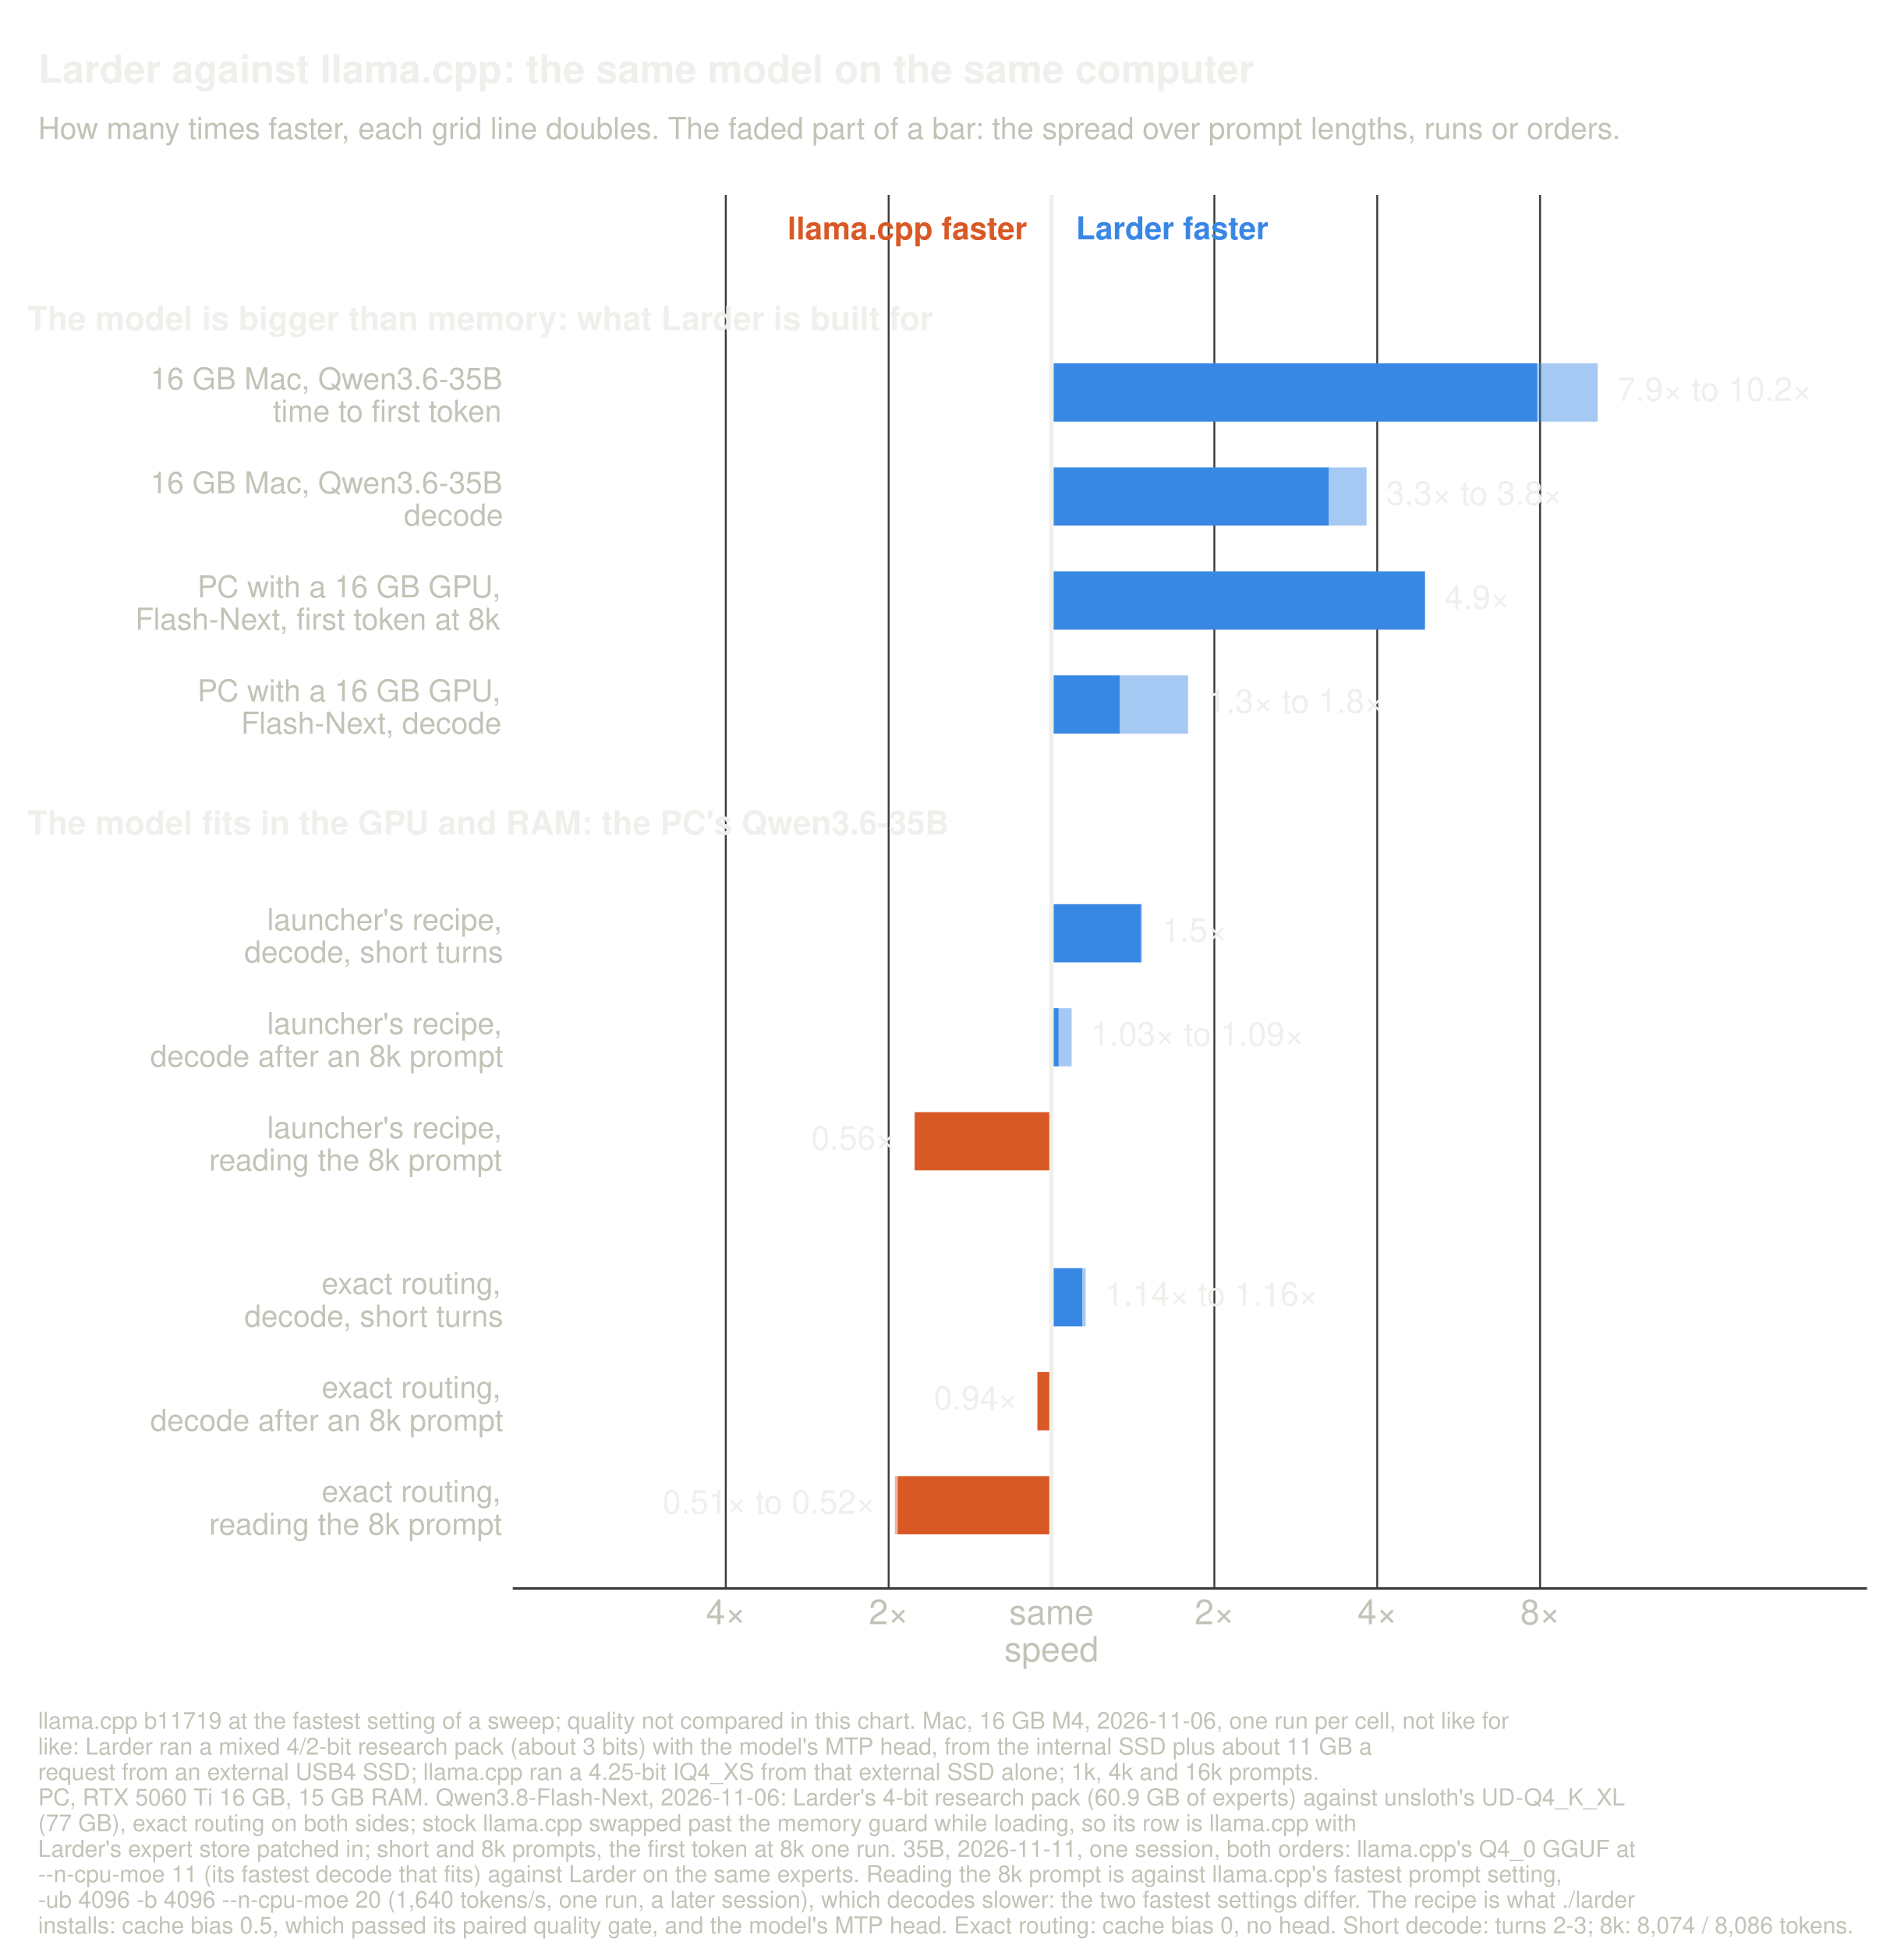
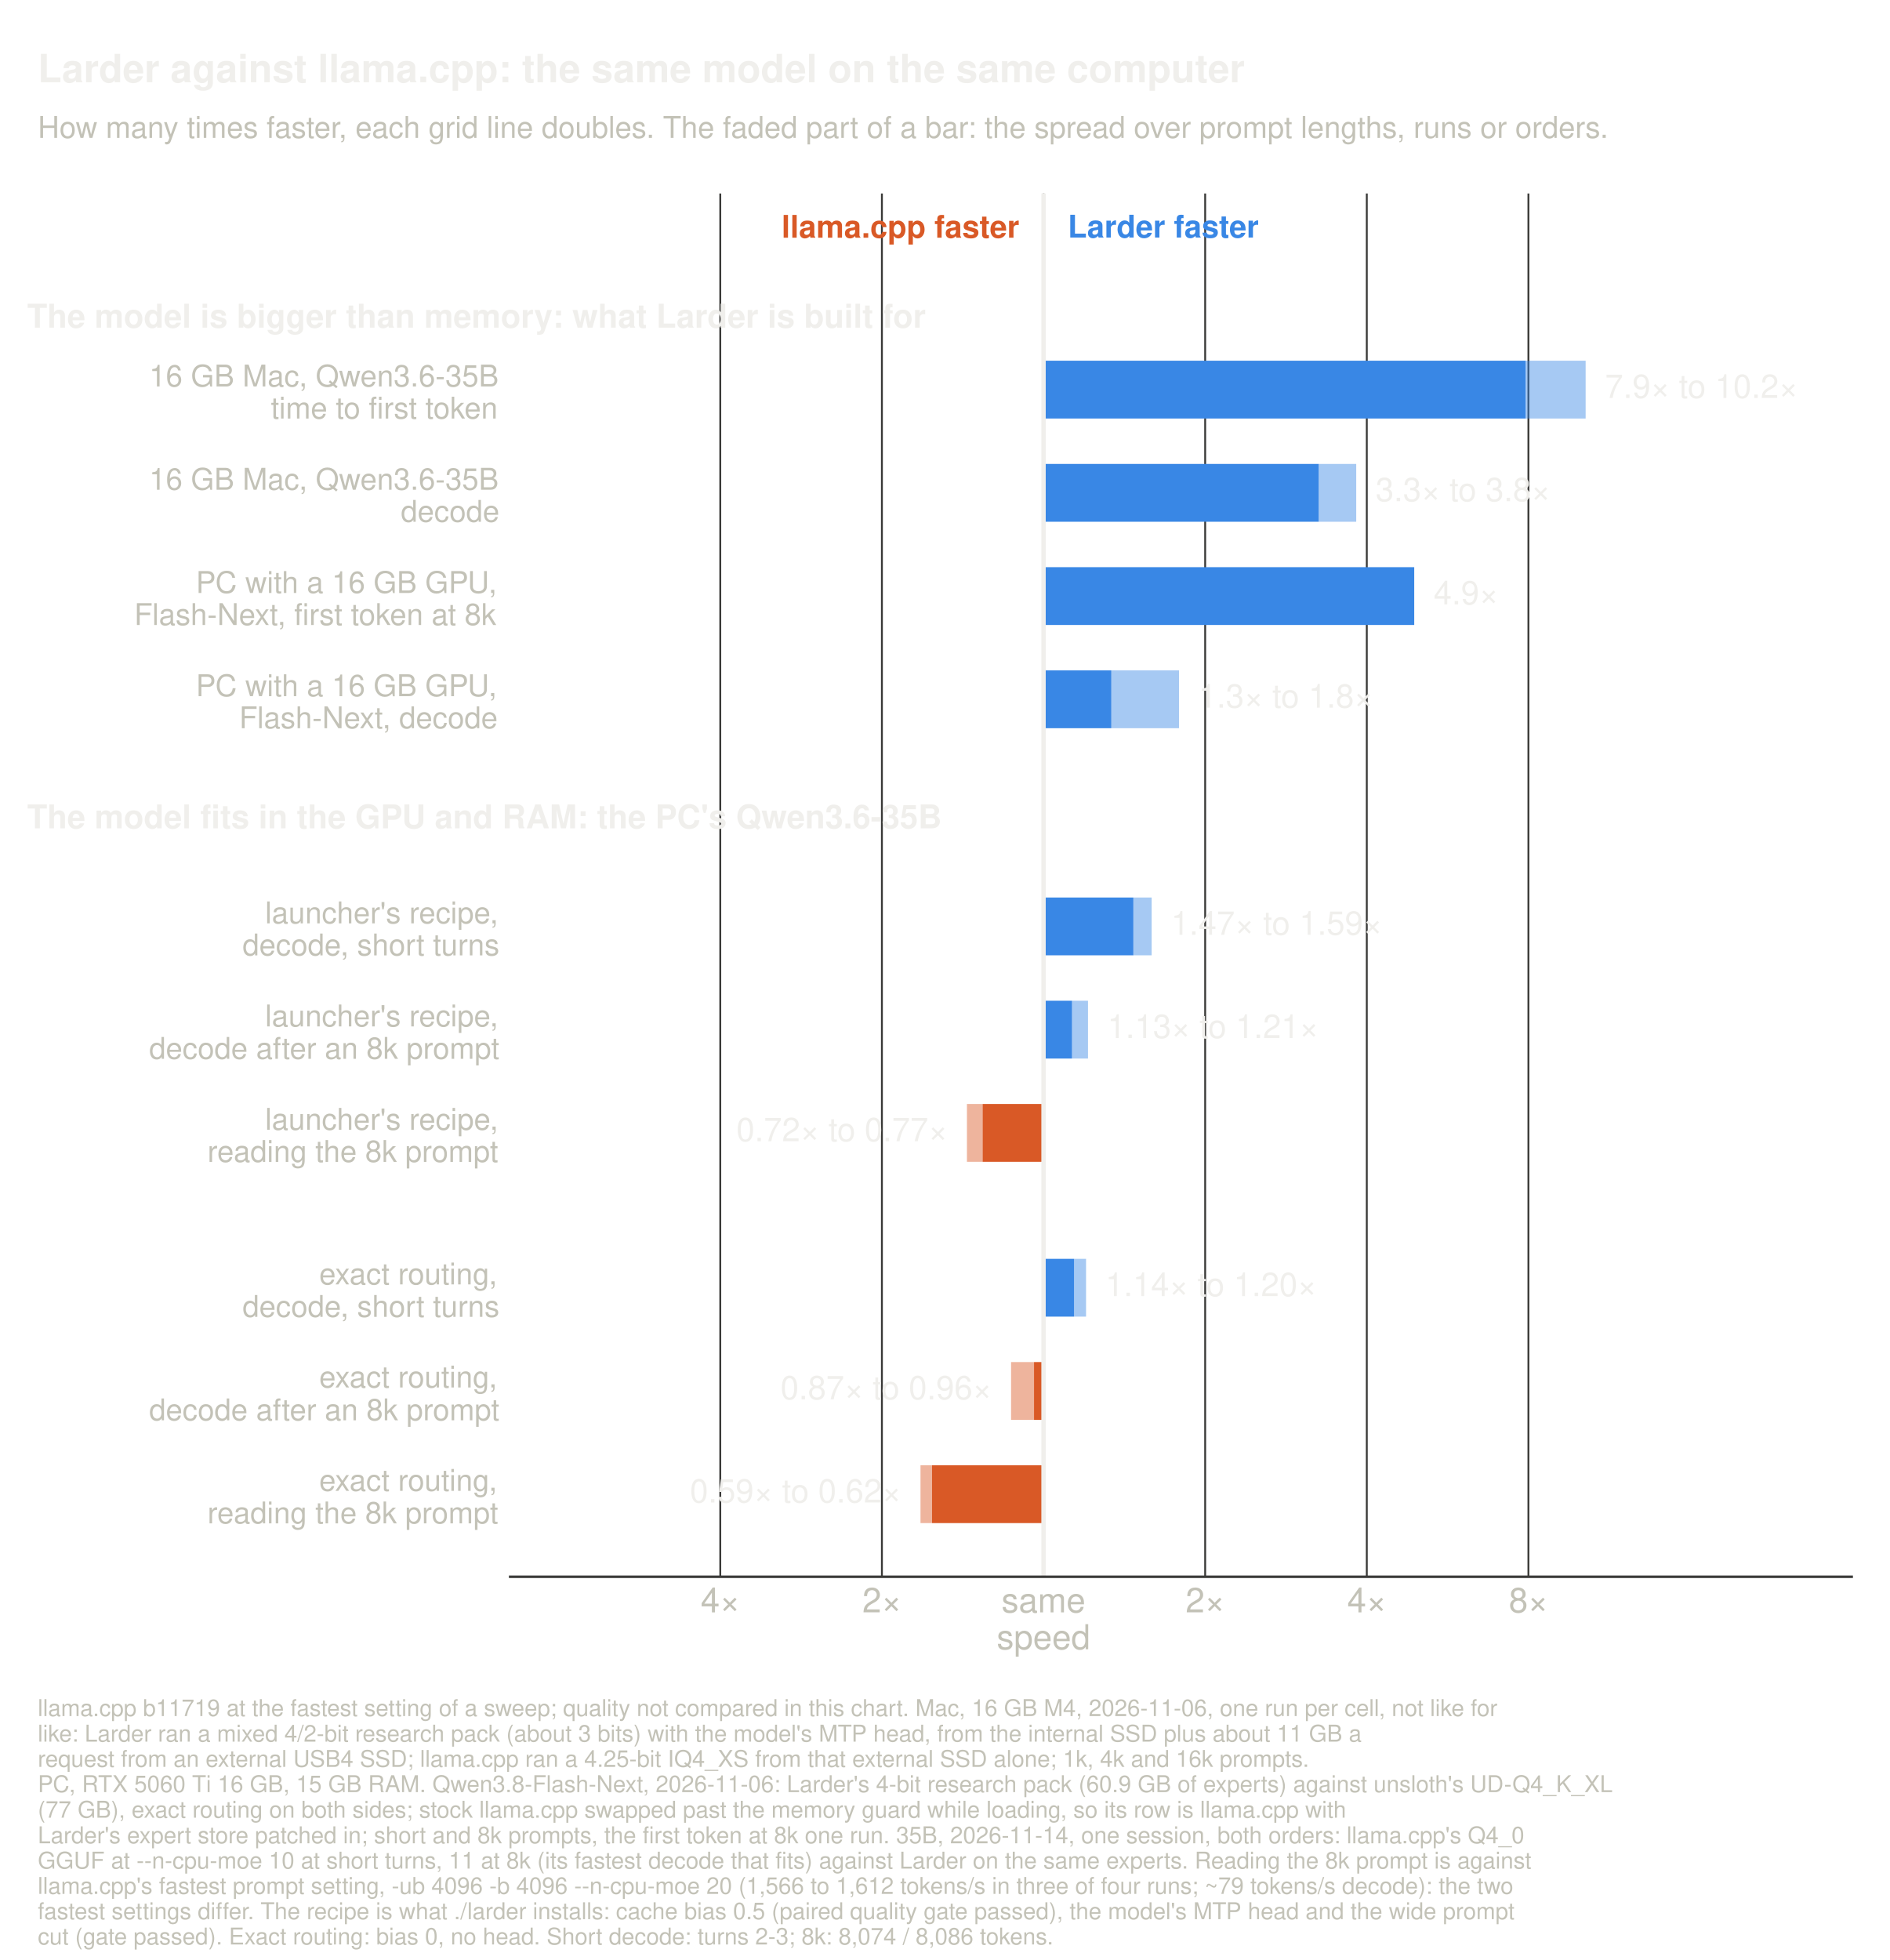
- <svg xmlns="http://www.w3.org/2000/svg" width="604.8pt" height="619.2pt" viewBox="0 0 604.8 619.2" version="1.1">
+ <svg xmlns="http://www.w3.org/2000/svg" width="604.8pt" height="627.3pt" viewBox="0 0 604.8 627.3" version="1.1">
  <defs>
    <style type="text/css">*{stroke-linejoin: round; stroke-linecap: butt}</style>
  </defs>
  <g id="figure_1">
    <g id="patch_1">
      <path d="M 0 619.2  L 604.8 619.2  L 604.8 0  L 0 0  L 0 619.2  z " style="fill: none; opacity: 0" />
    </g>
    <g id="axes_1">
      <g id="patch_2">
        <path d="M 163.296 504.648  L 592.704 504.648  L 592.704 61.92  L 163.296 61.92  L 163.296 504.648  z " style="fill: none" />
      </g>
      <g id="matplotlib.axis_1">
        <g id="xtick_1">
          <g id="line2d_1">
            <path d="M 230.553 504.648  L 230.553 61.92  " clip-path="url(#pccfe65af7b)" style="fill: none; stroke: #3a3a38; stroke-width: 0.6; stroke-linecap: square" />
          </g>
          <g id="line2d_2" />
          <g id="text_1">
            <text style="font-size: 11px; font-family: 'Helvetica', 'Arial', 'DejaVu Sans', sans-serif; text-anchor: middle; fill: #c3c2b7" x="230.553" y="516.039" transform="rotate(-0 230.5527 516.0388)">4×</text>
          </g>
        </g>
        <g id="xtick_2">
          <g id="line2d_3">
            <path d="M 282.289 504.648  L 282.289 61.92  " clip-path="url(#pccfe65af7b)" style="fill: none; stroke: #3a3a38; stroke-width: 0.6; stroke-linecap: square" />
          </g>
          <g id="line2d_4" />
          <g id="text_2">
            <text style="font-size: 11px; font-family: 'Helvetica', 'Arial', 'DejaVu Sans', sans-serif; text-anchor: middle; fill: #c3c2b7" x="282.289" y="516.039" transform="rotate(-0 282.2886 516.0388)">2×</text>
          </g>
        </g>
        <g id="xtick_3">
          <g id="line2d_5">
            <path d="M 334.024 504.648  L 334.024 61.92  " clip-path="url(#pccfe65af7b)" style="fill: none; stroke: #3a3a38; stroke-width: 0.6; stroke-linecap: square" />
          </g>
          <g id="line2d_6" />
          <g id="text_3">
            <text style="font-size: 11px; font-family: 'Helvetica', 'Arial', 'DejaVu Sans', sans-serif; fill: #c3c2b7" transform="translate(320.5761 516.0388)">same</text>
            <text style="font-size: 11px; font-family: 'Helvetica', 'Arial', 'DejaVu Sans', sans-serif; fill: #c3c2b7" transform="translate(319.0404 527.8315)">speed</text>
          </g>
        </g>
        <g id="xtick_4">
          <g id="line2d_7">
            <path d="M 385.76 504.648  L 385.76 61.92  " clip-path="url(#pccfe65af7b)" style="fill: none; stroke: #3a3a38; stroke-width: 0.6; stroke-linecap: square" />
          </g>
          <g id="line2d_8" />
          <g id="text_4">
            <text style="font-size: 11px; font-family: 'Helvetica', 'Arial', 'DejaVu Sans', sans-serif; text-anchor: middle; fill: #c3c2b7" x="385.76" y="516.039" transform="rotate(-0 385.7604 516.0388)">2×</text>
          </g>
        </g>
        <g id="xtick_5">
          <g id="line2d_9">
            <path d="M 437.496 504.648  L 437.496 61.92  " clip-path="url(#pccfe65af7b)" style="fill: none; stroke: #3a3a38; stroke-width: 0.6; stroke-linecap: square" />
          </g>
          <g id="line2d_10" />
          <g id="text_5">
            <text style="font-size: 11px; font-family: 'Helvetica', 'Arial', 'DejaVu Sans', sans-serif; text-anchor: middle; fill: #c3c2b7" x="437.496" y="516.039" transform="rotate(-0 437.4963 516.0388)">4×</text>
          </g>
        </g>
        <g id="xtick_6">
          <g id="line2d_11">
            <path d="M 489.232 504.648  L 489.232 61.92  " clip-path="url(#pccfe65af7b)" style="fill: none; stroke: #3a3a38; stroke-width: 0.6; stroke-linecap: square" />
          </g>
          <g id="line2d_12" />
          <g id="text_6">
            <text style="font-size: 11px; font-family: 'Helvetica', 'Arial', 'DejaVu Sans', sans-serif; text-anchor: middle; fill: #c3c2b7" x="489.232" y="516.039" transform="rotate(-0 489.2322 516.0388)">8×</text>
          </g>
        </g>
      </g>
      <g id="matplotlib.axis_2">
        <g id="ytick_1">
          <g id="line2d_13" />
          <g id="text_7">
            <text style="font-size: 9.6px; font-family: 'Helvetica', 'Arial', 'DejaVu Sans', sans-serif; fill: #c3c2b7" transform="translate(47.7475 123.6944)">16 GB Mac, Qwen3.6-35B</text>
            <text style="font-size: 9.6px; font-family: 'Helvetica', 'Arial', 'DejaVu Sans', sans-serif; fill: #c3c2b7" transform="translate(86.7085 133.9592)">time to first token</text>
          </g>
        </g>
        <g id="ytick_2">
          <g id="line2d_14" />
          <g id="text_8">
            <text style="font-size: 9.6px; font-family: 'Helvetica', 'Arial', 'DejaVu Sans', sans-serif; fill: #c3c2b7" transform="translate(47.7475 156.7338)">16 GB Mac, Qwen3.6-35B</text>
            <text style="font-size: 9.6px; font-family: 'Helvetica', 'Arial', 'DejaVu Sans', sans-serif; fill: #c3c2b7" transform="translate(128.3035 166.9986)">decode</text>
          </g>
        </g>
        <g id="ytick_3">
          <g id="line2d_15" />
          <g id="text_9">
            <text style="font-size: 9.6px; font-family: 'Helvetica', 'Arial', 'DejaVu Sans', sans-serif; fill: #c3c2b7" transform="translate(62.6965 189.7732)">PC with a 16 GB GPU,</text>
            <text style="font-size: 9.6px; font-family: 'Helvetica', 'Arial', 'DejaVu Sans', sans-serif; fill: #c3c2b7" transform="translate(42.9625 200.038)">Flash-Next, first token at 8k</text>
          </g>
        </g>
        <g id="ytick_4">
          <g id="line2d_16" />
          <g id="text_10">
            <text style="font-size: 9.6px; font-family: 'Helvetica', 'Arial', 'DejaVu Sans', sans-serif; fill: #c3c2b7" transform="translate(62.6965 222.8126)">PC with a 16 GB GPU,</text>
            <text style="font-size: 9.6px; font-family: 'Helvetica', 'Arial', 'DejaVu Sans', sans-serif; fill: #c3c2b7" transform="translate(76.561 233.0774)">Flash-Next, decode</text>
          </g>
        </g>
        <g id="ytick_5">
          <g id="line2d_17" />
          <g id="text_11">
            <text style="font-size: 9.6px; font-family: 'Helvetica', 'Arial', 'DejaVu Sans', sans-serif; fill: #c3c2b7" transform="translate(84.862 295.5105)">launcher's recipe,</text>
            <text style="font-size: 9.6px; font-family: 'Helvetica', 'Arial', 'DejaVu Sans', sans-serif; fill: #c3c2b7" transform="translate(77.6215 305.7753)">decode, short turns</text>
          </g>
        </g>
        <g id="ytick_6">
          <g id="line2d_18" />
          <g id="text_12">
            <text style="font-size: 9.6px; font-family: 'Helvetica', 'Arial', 'DejaVu Sans', sans-serif; fill: #c3c2b7" transform="translate(84.862 328.5012)">launcher's recipe,</text>
            <text style="font-size: 9.6px; font-family: 'Helvetica', 'Arial', 'DejaVu Sans', sans-serif; fill: #c3c2b7" transform="translate(47.737 338.883)">decode after an 8k prompt</text>
          </g>
        </g>
        <g id="ytick_7">
          <g id="line2d_19" />
          <g id="text_13">
            <text style="font-size: 9.6px; font-family: 'Helvetica', 'Arial', 'DejaVu Sans', sans-serif; fill: #c3c2b7" transform="translate(84.862 361.5781)">launcher's recipe,</text>
            <text style="font-size: 9.6px; font-family: 'Helvetica', 'Arial', 'DejaVu Sans', sans-serif; fill: #c3c2b7" transform="translate(66.415 371.8699)">reading the 8k prompt</text>
          </g>
        </g>
        <g id="ytick_8">
          <g id="line2d_20" />
          <g id="text_14">
            <text style="font-size: 9.6px; font-family: 'Helvetica', 'Arial', 'DejaVu Sans', sans-serif; fill: #c3c2b7" transform="translate(102.1675 411.0757)">exact routing,</text>
            <text style="font-size: 9.6px; font-family: 'Helvetica', 'Arial', 'DejaVu Sans', sans-serif; fill: #c3c2b7" transform="translate(77.6215 421.4635)">decode, short turns</text>
          </g>
        </g>
        <g id="ytick_9">
          <g id="line2d_21" />
          <g id="text_15">
            <text style="font-size: 9.6px; font-family: 'Helvetica', 'Arial', 'DejaVu Sans', sans-serif; fill: #c3c2b7" transform="translate(102.1675 444.0663)">exact routing,</text>
            <text style="font-size: 9.6px; font-family: 'Helvetica', 'Arial', 'DejaVu Sans', sans-serif; fill: #c3c2b7" transform="translate(47.737 454.5711)">decode after an 8k prompt</text>
          </g>
        </g>
        <g id="ytick_10">
          <g id="line2d_22" />
          <g id="text_16">
            <text style="font-size: 9.6px; font-family: 'Helvetica', 'Arial', 'DejaVu Sans', sans-serif; fill: #c3c2b7" transform="translate(102.1675 477.1432)">exact routing,</text>
            <text style="font-size: 9.6px; font-family: 'Helvetica', 'Arial', 'DejaVu Sans', sans-serif; fill: #c3c2b7" transform="translate(66.415 487.558)">reading the 8k prompt</text>
          </g>
        </g>
      </g>
      <g id="patch_3">
        <path d="M 334.024 133.946  L 488.338 133.946  L 488.338 115.444  L 334.024 115.444  z " clip-path="url(#pccfe65af7b)" style="fill: #3987e5" />
      </g>
      <g id="patch_4">
        <path d="M 488.338 133.946  L 507.543 133.946  L 507.543 115.444  L 488.338 115.444  z " clip-path="url(#pccfe65af7b)" style="fill: #3987e5; opacity: 0.45" />
      </g>
      <g id="patch_5">
        <path d="M 334.024 166.985  L 422.103 166.985  L 422.103 148.483  L 334.024 148.483  z " clip-path="url(#pccfe65af7b)" style="fill: #3987e5" />
      </g>
      <g id="patch_6">
        <path d="M 422.103 166.985  L 434.114 166.985  L 434.114 148.483  L 422.103 148.483  z " clip-path="url(#pccfe65af7b)" style="fill: #3987e5; opacity: 0.45" />
      </g>
      <g id="patch_7">
        <path d="M 334.024 200.025  L 452.68 200.025  L 452.68 181.523  L 334.024 181.523  z " clip-path="url(#pccfe65af7b)" style="fill: #3987e5" />
      </g>
      <g id="patch_8">
        <path d="M 452.68 200.025  L 452.68 200.025  L 452.68 181.523  L 452.68 181.523  z " clip-path="url(#pccfe65af7b)" style="fill: #3987e5; opacity: 0.45" />
      </g>
      <g id="patch_9">
        <path d="M 334.024 233.064  L 355.726 233.064  L 355.726 214.562  L 334.024 214.562  z " clip-path="url(#pccfe65af7b)" style="fill: #3987e5" />
      </g>
      <g id="patch_10">
        <path d="M 355.726 233.064  L 377.401 233.064  L 377.401 214.562  L 355.726 214.562  z " clip-path="url(#pccfe65af7b)" style="fill: #3987e5; opacity: 0.45" />
      </g>
      <g id="patch_11">
-         <path d="M 334.024 305.751  L 362.412 305.751  L 362.412 287.249  L 334.024 287.249  z " clip-path="url(#pccfe65af7b)" style="fill: #3987e5" />
+         <path d="M 334.024 305.751  L 362.78 305.751  L 362.78 287.249  L 334.024 287.249  z " clip-path="url(#pccfe65af7b)" style="fill: #3987e5" />
      </g>
      <g id="patch_12">
-         <path d="M 362.412 305.751  L 362.825 305.751  L 362.825 287.249  L 362.412 287.249  z " clip-path="url(#pccfe65af7b)" style="fill: #3987e5; opacity: 0.45" />
+         <path d="M 362.78 305.751  L 368.637 305.751  L 368.637 287.249  L 362.78 287.249  z " clip-path="url(#pccfe65af7b)" style="fill: #3987e5; opacity: 0.45" />
      </g>
      <g id="patch_13">
-         <path d="M 334.024 338.79  L 336.289 338.79  L 336.289 320.288  L 334.024 320.288  z " clip-path="url(#pccfe65af7b)" style="fill: #3987e5" />
+         <path d="M 334.024 338.79  L 343.147 338.79  L 343.147 320.288  L 334.024 320.288  z " clip-path="url(#pccfe65af7b)" style="fill: #3987e5" />
      </g>
      <g id="patch_14">
-         <path d="M 336.289 338.79  L 340.417 338.79  L 340.417 320.288  L 336.289 320.288  z " clip-path="url(#pccfe65af7b)" style="fill: #3987e5; opacity: 0.45" />
+         <path d="M 343.147 338.79  L 348.252 338.79  L 348.252 320.288  L 343.147 320.288  z " clip-path="url(#pccfe65af7b)" style="fill: #3987e5; opacity: 0.45" />
      </g>
      <g id="patch_15">
-         <path d="M 334.024 371.83  L 290.566 371.83  L 290.566 353.328  L 334.024 353.328  z " clip-path="url(#pccfe65af7b)" style="fill: #d95926" />
+         <path d="M 334.024 371.83  L 314.516 371.83  L 314.516 353.328  L 334.024 353.328  z " clip-path="url(#pccfe65af7b)" style="fill: #d95926" />
      </g>
      <g id="patch_16">
-         <path d="M 290.566 371.83  L 290.484 371.83  L 290.484 353.328  L 290.566 353.328  z " clip-path="url(#pccfe65af7b)" style="fill: #d95926; opacity: 0.45" />
+         <path d="M 314.516 371.83  L 309.505 371.83  L 309.505 353.328  L 314.516 353.328  z " clip-path="url(#pccfe65af7b)" style="fill: #d95926; opacity: 0.45" />
      </g>
      <g id="patch_17">
-         <path d="M 334.024 421.389  L 343.806 421.389  L 343.806 402.887  L 334.024 402.887  z " clip-path="url(#pccfe65af7b)" style="fill: #3987e5" />
+         <path d="M 334.024 421.389  L 343.804 421.389  L 343.804 402.887  L 334.024 402.887  z " clip-path="url(#pccfe65af7b)" style="fill: #3987e5" />
      </g>
      <g id="patch_18">
-         <path d="M 343.806 421.389  L 344.885 421.389  L 344.885 402.887  L 343.806 402.887  z " clip-path="url(#pccfe65af7b)" style="fill: #3987e5; opacity: 0.45" />
+         <path d="M 343.804 421.389  L 347.633 421.389  L 347.633 402.887  L 343.804 402.887  z " clip-path="url(#pccfe65af7b)" style="fill: #3987e5; opacity: 0.45" />
      </g>
      <g id="patch_19">
-         <path d="M 334.024 454.428  L 329.6 454.428  L 329.6 435.926  L 334.024 435.926  z " clip-path="url(#pccfe65af7b)" style="fill: #d95926" />
+         <path d="M 334.024 454.428  L 330.978 454.428  L 330.978 435.926  L 334.024 435.926  z " clip-path="url(#pccfe65af7b)" style="fill: #d95926" />
      </g>
      <g id="patch_20">
-         <path d="M 329.6 454.428  L 329.442 454.428  L 329.442 435.926  L 329.6 435.926  z " clip-path="url(#pccfe65af7b)" style="fill: #d95926; opacity: 0.45" />
+         <path d="M 330.978 454.428  L 323.63 454.428  L 323.63 435.926  L 330.978 435.926  z " clip-path="url(#pccfe65af7b)" style="fill: #d95926; opacity: 0.45" />
      </g>
      <g id="patch_21">
-         <path d="M 334.024 487.468  L 285.16 487.468  L 285.16 468.965  L 334.024 468.965  z " clip-path="url(#pccfe65af7b)" style="fill: #d95926" />
+         <path d="M 334.024 487.468  L 298.344 487.468  L 298.344 468.965  L 334.024 468.965  z " clip-path="url(#pccfe65af7b)" style="fill: #d95926" />
      </g>
      <g id="patch_22">
-         <path d="M 285.16 487.468  L 284.278 487.468  L 284.278 468.965  L 285.16 468.965  z " clip-path="url(#pccfe65af7b)" style="fill: #d95926; opacity: 0.45" />
+         <path d="M 298.344 487.468  L 294.642 487.468  L 294.642 468.965  L 298.344 468.965  z " clip-path="url(#pccfe65af7b)" style="fill: #d95926; opacity: 0.45" />
      </g>
      <g id="line2d_23">
        <path d="M 334.024 504.648  L 334.024 61.92  " clip-path="url(#pccfe65af7b)" style="fill: none; stroke: #f0efec; stroke-width: 1.4; stroke-linecap: square" />
      </g>
      <g id="patch_23">
        <path d="M 163.296 504.648  L 592.704 504.648  " style="fill: none; stroke: #3a3a38; stroke-width: 0.8; stroke-linejoin: miter; stroke-linecap: square" />
      </g>
      <g id="text_17">
        <text style="font-size: 10.5px; font-family: 'Helvetica', 'Arial', 'DejaVu Sans', sans-serif; text-anchor: start; fill: #f0efec" x="513.751" y="127.367" transform="rotate(-0 513.7514 127.3666)">7.9× to 10.2×</text>
      </g>
      <g id="text_18">
        <text style="font-size: 10.5px; font-family: 'Helvetica', 'Arial', 'DejaVu Sans', sans-serif; text-anchor: start; fill: #f0efec" x="440.322" y="160.406" transform="rotate(-0 440.3223 160.406)">3.3× to 3.8×</text>
      </g>
      <g id="text_19">
        <text style="font-size: 10.5px; font-family: 'Helvetica', 'Arial', 'DejaVu Sans', sans-serif; text-anchor: start; fill: #f0efec" x="458.888" y="193.445" transform="rotate(-0 458.8883 193.4454)">4.9×</text>
      </g>
      <g id="text_20">
        <text style="font-size: 10.5px; font-family: 'Helvetica', 'Arial', 'DejaVu Sans', sans-serif; text-anchor: start; fill: #f0efec" x="383.61" y="226.485" transform="rotate(-0 383.6098 226.4848)">1.3× to 1.8×</text>
      </g>
      <g id="text_21">
-         <text style="font-size: 10.5px; font-family: 'Helvetica', 'Arial', 'DejaVu Sans', sans-serif; text-anchor: start; fill: #f0efec" x="369.033" y="299.172" transform="rotate(-0 369.0333 299.1715)">1.5×</text>
+         <text style="font-size: 10.5px; font-family: 'Helvetica', 'Arial', 'DejaVu Sans', sans-serif; text-anchor: start; fill: #f0efec" x="374.837" y="299.172" transform="rotate(-0 374.8372 299.1715)">1.47× to 1.59×</text>
      </g>
      <g id="text_22">
-         <text style="font-size: 10.5px; font-family: 'Helvetica', 'Arial', 'DejaVu Sans', sans-serif; text-anchor: start; fill: #f0efec" x="346.625" y="332.211" transform="rotate(-0 346.6249 332.2109)">1.03× to 1.09×</text>
+         <text style="font-size: 10.5px; font-family: 'Helvetica', 'Arial', 'DejaVu Sans', sans-serif; text-anchor: start; fill: #f0efec" x="354.452" y="332.211" transform="rotate(-0 354.4522 332.2109)">1.13× to 1.21×</text>
      </g>
      <g id="text_23">
-         <text style="font-size: 10.5px; font-family: 'Helvetica', 'Arial', 'DejaVu Sans', sans-serif; text-anchor: end; fill: #f0efec" x="284.276" y="365.25" transform="rotate(-0 284.2758 365.2503)">0.56×</text>
+         <text style="font-size: 10.5px; font-family: 'Helvetica', 'Arial', 'DejaVu Sans', sans-serif; text-anchor: end; fill: #f0efec" x="303.305" y="365.25" transform="rotate(-0 303.3052 365.2503)">0.72× to 0.77×</text>
      </g>
      <g id="text_24">
-         <text style="font-size: 10.5px; font-family: 'Helvetica', 'Arial', 'DejaVu Sans', sans-serif; text-anchor: start; fill: #f0efec" x="351.093" y="414.809" transform="rotate(-0 351.0933 414.8094)">1.14× to 1.16×</text>
+         <text style="font-size: 10.5px; font-family: 'Helvetica', 'Arial', 'DejaVu Sans', sans-serif; text-anchor: start; fill: #f0efec" x="353.833" y="414.809" transform="rotate(-0 353.8328 414.8094)">1.14× to 1.20×</text>
      </g>
      <g id="text_25">
-         <text style="font-size: 10.5px; font-family: 'Helvetica', 'Arial', 'DejaVu Sans', sans-serif; text-anchor: end; fill: #f0efec" x="323.234" y="447.849" transform="rotate(-0 323.2337 447.8488)">0.94×</text>
+         <text style="font-size: 10.5px; font-family: 'Helvetica', 'Arial', 'DejaVu Sans', sans-serif; text-anchor: end; fill: #f0efec" x="317.43" y="447.849" transform="rotate(-0 317.4301 447.8488)">0.87× to 0.96×</text>
      </g>
      <g id="text_26">
-         <text style="font-size: 10.5px; font-family: 'Helvetica', 'Arial', 'DejaVu Sans', sans-serif; text-anchor: end; fill: #f0efec" x="278.07" y="480.888" transform="rotate(-0 278.07 480.8882)">0.51× to 0.52×</text>
+         <text style="font-size: 10.5px; font-family: 'Helvetica', 'Arial', 'DejaVu Sans', sans-serif; text-anchor: end; fill: #f0efec" x="288.442" y="480.888" transform="rotate(-0 288.4424 480.8882)">0.59× to 0.62×</text>
      </g>
      <g id="text_27">
        <text style="font-weight: 700; font-size: 10px; font-family: 'Helvetica', 'Arial', 'DejaVu Sans', sans-serif; text-anchor: end; fill: #d95926" x="326.264" y="76.079" transform="rotate(-0 326.2641 76.0791)">llama.cpp faster</text>
      </g>
      <g id="text_28">
        <text style="font-weight: 700; font-size: 10px; font-family: 'Helvetica', 'Arial', 'DejaVu Sans', sans-serif; text-anchor: start; fill: #3987e5" x="341.785" y="76.028" transform="rotate(-0 341.7849 76.02832)">Larder faster</text>
      </g>
      <g id="text_29">
        <text style="font-weight: 700; font-size: 10.5px; font-family: 'Helvetica', 'Arial', 'DejaVu Sans', sans-serif; text-anchor: start; fill: #f0efec" x="8.709" y="104.871" transform="rotate(-0 8.70912 104.8712)">The model is bigger than memory: what Larder is built for</text>
      </g>
      <g id="text_30">
        <text style="font-weight: 700; font-size: 10.5px; font-family: 'Helvetica', 'Arial', 'DejaVu Sans', sans-serif; text-anchor: start; fill: #f0efec" x="8.709" y="265.112" transform="rotate(-0 8.70912 265.1123)">The model fits in the GPU and RAM: the PC's Qwen3.6-35B</text>
      </g>
    </g>
    <g id="text_31">
      <text style="font-weight: 700; font-size: 12.5px; font-family: 'Helvetica', 'Arial', 'DejaVu Sans', sans-serif; text-anchor: start; fill: #f0efec" x="12.096" y="26.334" transform="rotate(-0 12.096 26.33369)">Larder against llama.cpp: the same model on the same computer</text>
    </g>
    <g id="text_32">
      <text style="font-size: 9.6px; font-family: 'Helvetica', 'Arial', 'DejaVu Sans', sans-serif; text-anchor: start; fill: #c3c2b7" x="12.096" y="44.136" transform="rotate(-0 12.096 44.136)">How many times faster, each grid line doubles. The faded part of a bar: the spread over prompt lengths, runs or orders.</text>
    </g>
    <g id="text_33">
      <text style="font-size: 7.4px; font-family: 'Helvetica', 'Arial', 'DejaVu Sans', sans-serif; fill: #c3c2b7" transform="translate(12.096 549.224)">llama.cpp b11719 at the fastest setting of a sweep; quality not compared in this chart. Mac, 16 GB M4, 2026-11-06, one run per cell, not like for</text>
      <text style="font-size: 7.4px; font-family: 'Helvetica', 'Arial', 'DejaVu Sans', sans-serif; fill: #c3c2b7" transform="translate(12.096 557.4047)">like: Larder ran a mixed 4/2-bit research pack (about 3 bits) with the model's MTP head, from the internal SSD plus about 11 GB a</text>
      <text style="font-size: 7.4px; font-family: 'Helvetica', 'Arial', 'DejaVu Sans', sans-serif; fill: #c3c2b7" transform="translate(12.096 565.4906)">request from an external USB4 SSD; llama.cpp ran a 4.25-bit IQ4_XS from that external SSD alone; 1k, 4k and 16k prompts.</text>
      <text style="font-size: 7.4px; font-family: 'Helvetica', 'Arial', 'DejaVu Sans', sans-serif; fill: #c3c2b7" transform="translate(12.096 573.5765)">PC, RTX 5060 Ti 16 GB, 15 GB RAM. Qwen3.8-Flash-Next, 2026-11-06: Larder's 4-bit research pack (60.9 GB of experts) against unsloth's UD-Q4_K_XL</text>
      <text style="font-size: 7.4px; font-family: 'Helvetica', 'Arial', 'DejaVu Sans', sans-serif; fill: #c3c2b7" transform="translate(12.096 581.7572)">(77 GB), exact routing on both sides; stock llama.cpp swapped past the memory guard while loading, so its row is llama.cpp with</text>
-       <text style="font-size: 7.4px; font-family: 'Helvetica', 'Arial', 'DejaVu Sans', sans-serif; fill: #c3c2b7" transform="translate(12.096 589.9379)">Larder's expert store patched in; short and 8k prompts, the first token at 8k one run. 35B, 2026-11-11, one session, both orders: llama.cpp's Q4_0 GGUF at</text>
-       <text style="font-size: 7.4px; font-family: 'Helvetica', 'Arial', 'DejaVu Sans', sans-serif; fill: #c3c2b7" transform="translate(12.096 597.9544)">--n-cpu-moe 11 (its fastest decode that fits) against Larder on the same experts. Reading the 8k prompt is against llama.cpp's fastest prompt setting,</text>
-       <text style="font-size: 7.4px; font-family: 'Helvetica', 'Arial', 'DejaVu Sans', sans-serif; fill: #c3c2b7" transform="translate(12.096 606.0657)">-ub 4096 -b 4096 --n-cpu-moe 20 (1,640 tokens/s, one run, a later session), which decodes slower: the two fastest settings differ. The recipe is what ./larder</text>
-       <text style="font-size: 7.4px; font-family: 'Helvetica', 'Arial', 'DejaVu Sans', sans-serif; fill: #c3c2b7" transform="translate(12.096 614.2464)">installs: cache bias 0.5, which passed its paired quality gate, and the model's MTP head. Exact routing: cache bias 0, no head. Short decode: turns 2-3; 8k: 8,074 / 8,086 tokens.</text>
+       <text style="font-size: 7.4px; font-family: 'Helvetica', 'Arial', 'DejaVu Sans', sans-serif; fill: #c3c2b7" transform="translate(12.096 589.9379)">Larder's expert store patched in; short and 8k prompts, the first token at 8k one run. 35B, 2026-11-14, one session, both orders: llama.cpp's Q4_0</text>
+       <text style="font-size: 7.4px; font-family: 'Helvetica', 'Arial', 'DejaVu Sans', sans-serif; fill: #c3c2b7" transform="translate(12.096 598.0379)">GGUF at --n-cpu-moe 10 at short turns, 11 at 8k (its fastest decode that fits) against Larder on the same experts. Reading the 8k prompt is against</text>
+       <text style="font-size: 7.4px; font-family: 'Helvetica', 'Arial', 'DejaVu Sans', sans-serif; fill: #c3c2b7" transform="translate(12.096 606.1379)">llama.cpp's fastest prompt setting, -ub 4096 -b 4096 --n-cpu-moe 20 (1,566 to 1,612 tokens/s in three of four runs; ~79 tokens/s decode): the two</text>
+       <text style="font-size: 7.4px; font-family: 'Helvetica', 'Arial', 'DejaVu Sans', sans-serif; fill: #c3c2b7" transform="translate(12.096 614.2379)">fastest settings differ. The recipe is what ./larder installs: cache bias 0.5 (paired quality gate passed), the model's MTP head and the wide prompt</text>
+       <text style="font-size: 7.4px; font-family: 'Helvetica', 'Arial', 'DejaVu Sans', sans-serif; fill: #c3c2b7" transform="translate(12.096 622.3379)">cut (gate passed). Exact routing: bias 0, no head. Short decode: turns 2-3; 8k: 8,074 / 8,086 tokens.</text>
    </g>
  </g>
  <defs>
    <clipPath id="pccfe65af7b">
      <rect x="163.296" y="61.92" width="429.408" height="442.728" />
    </clipPath>
  </defs>
</svg>
